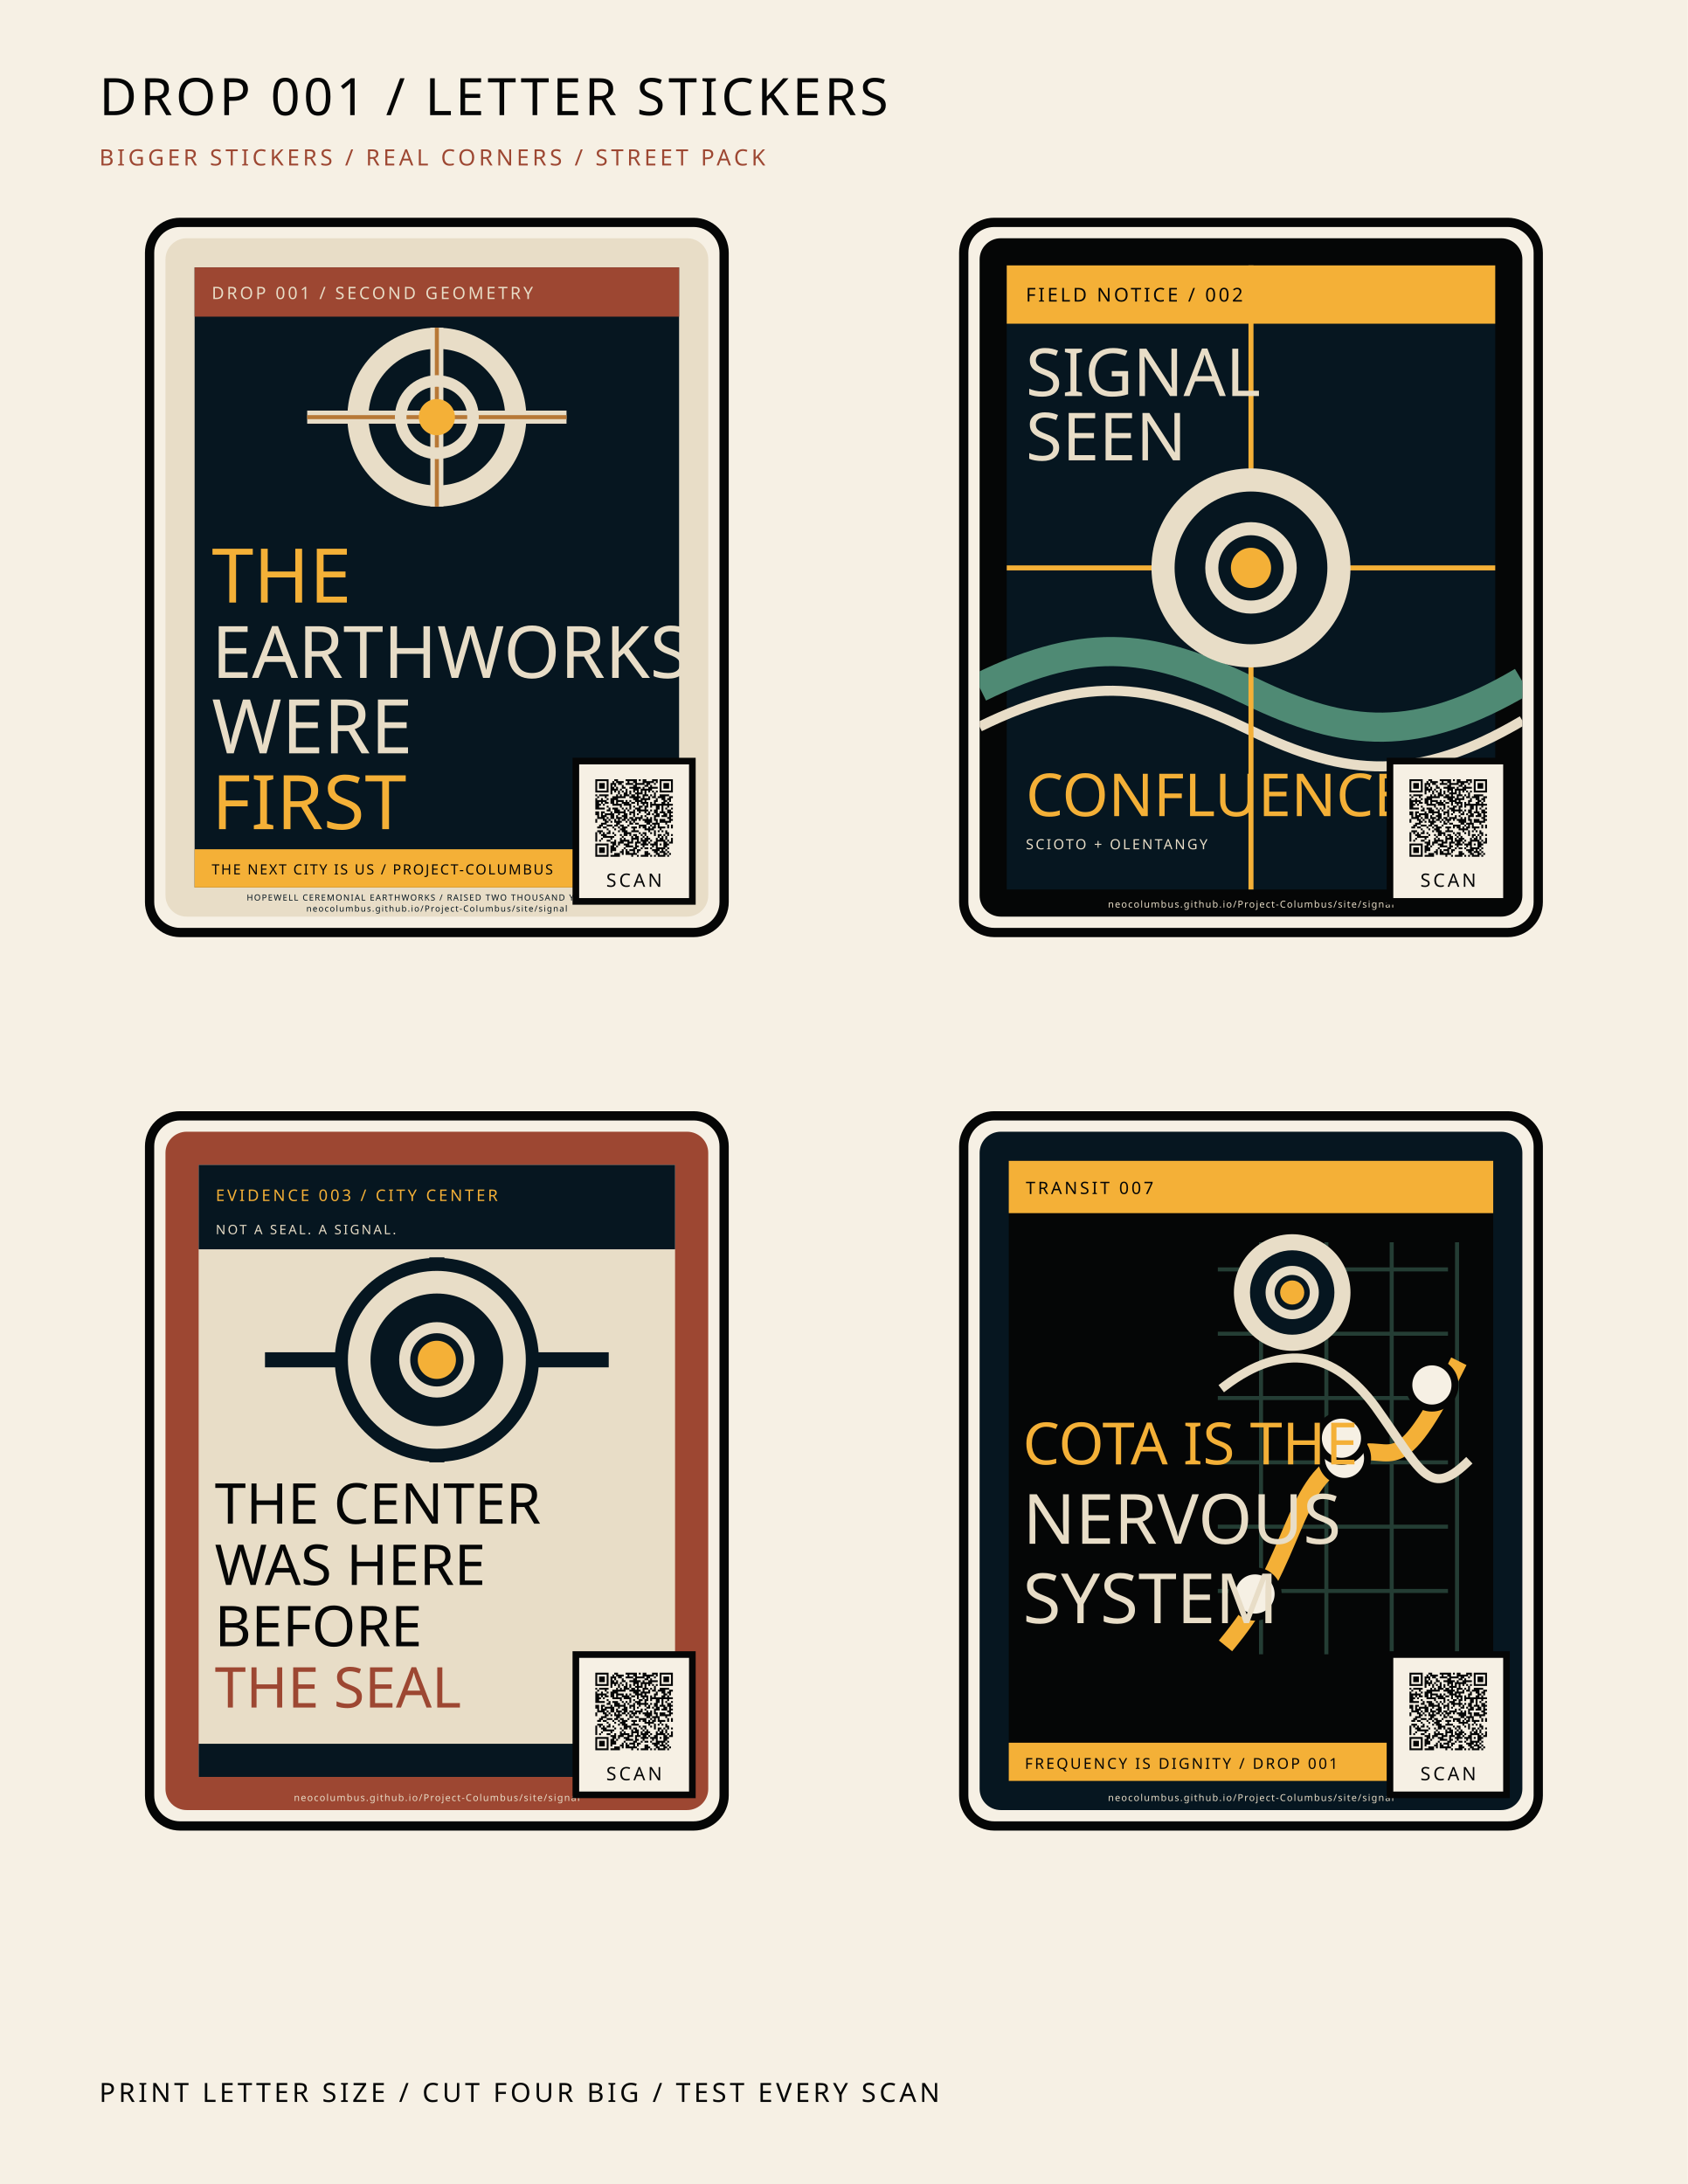
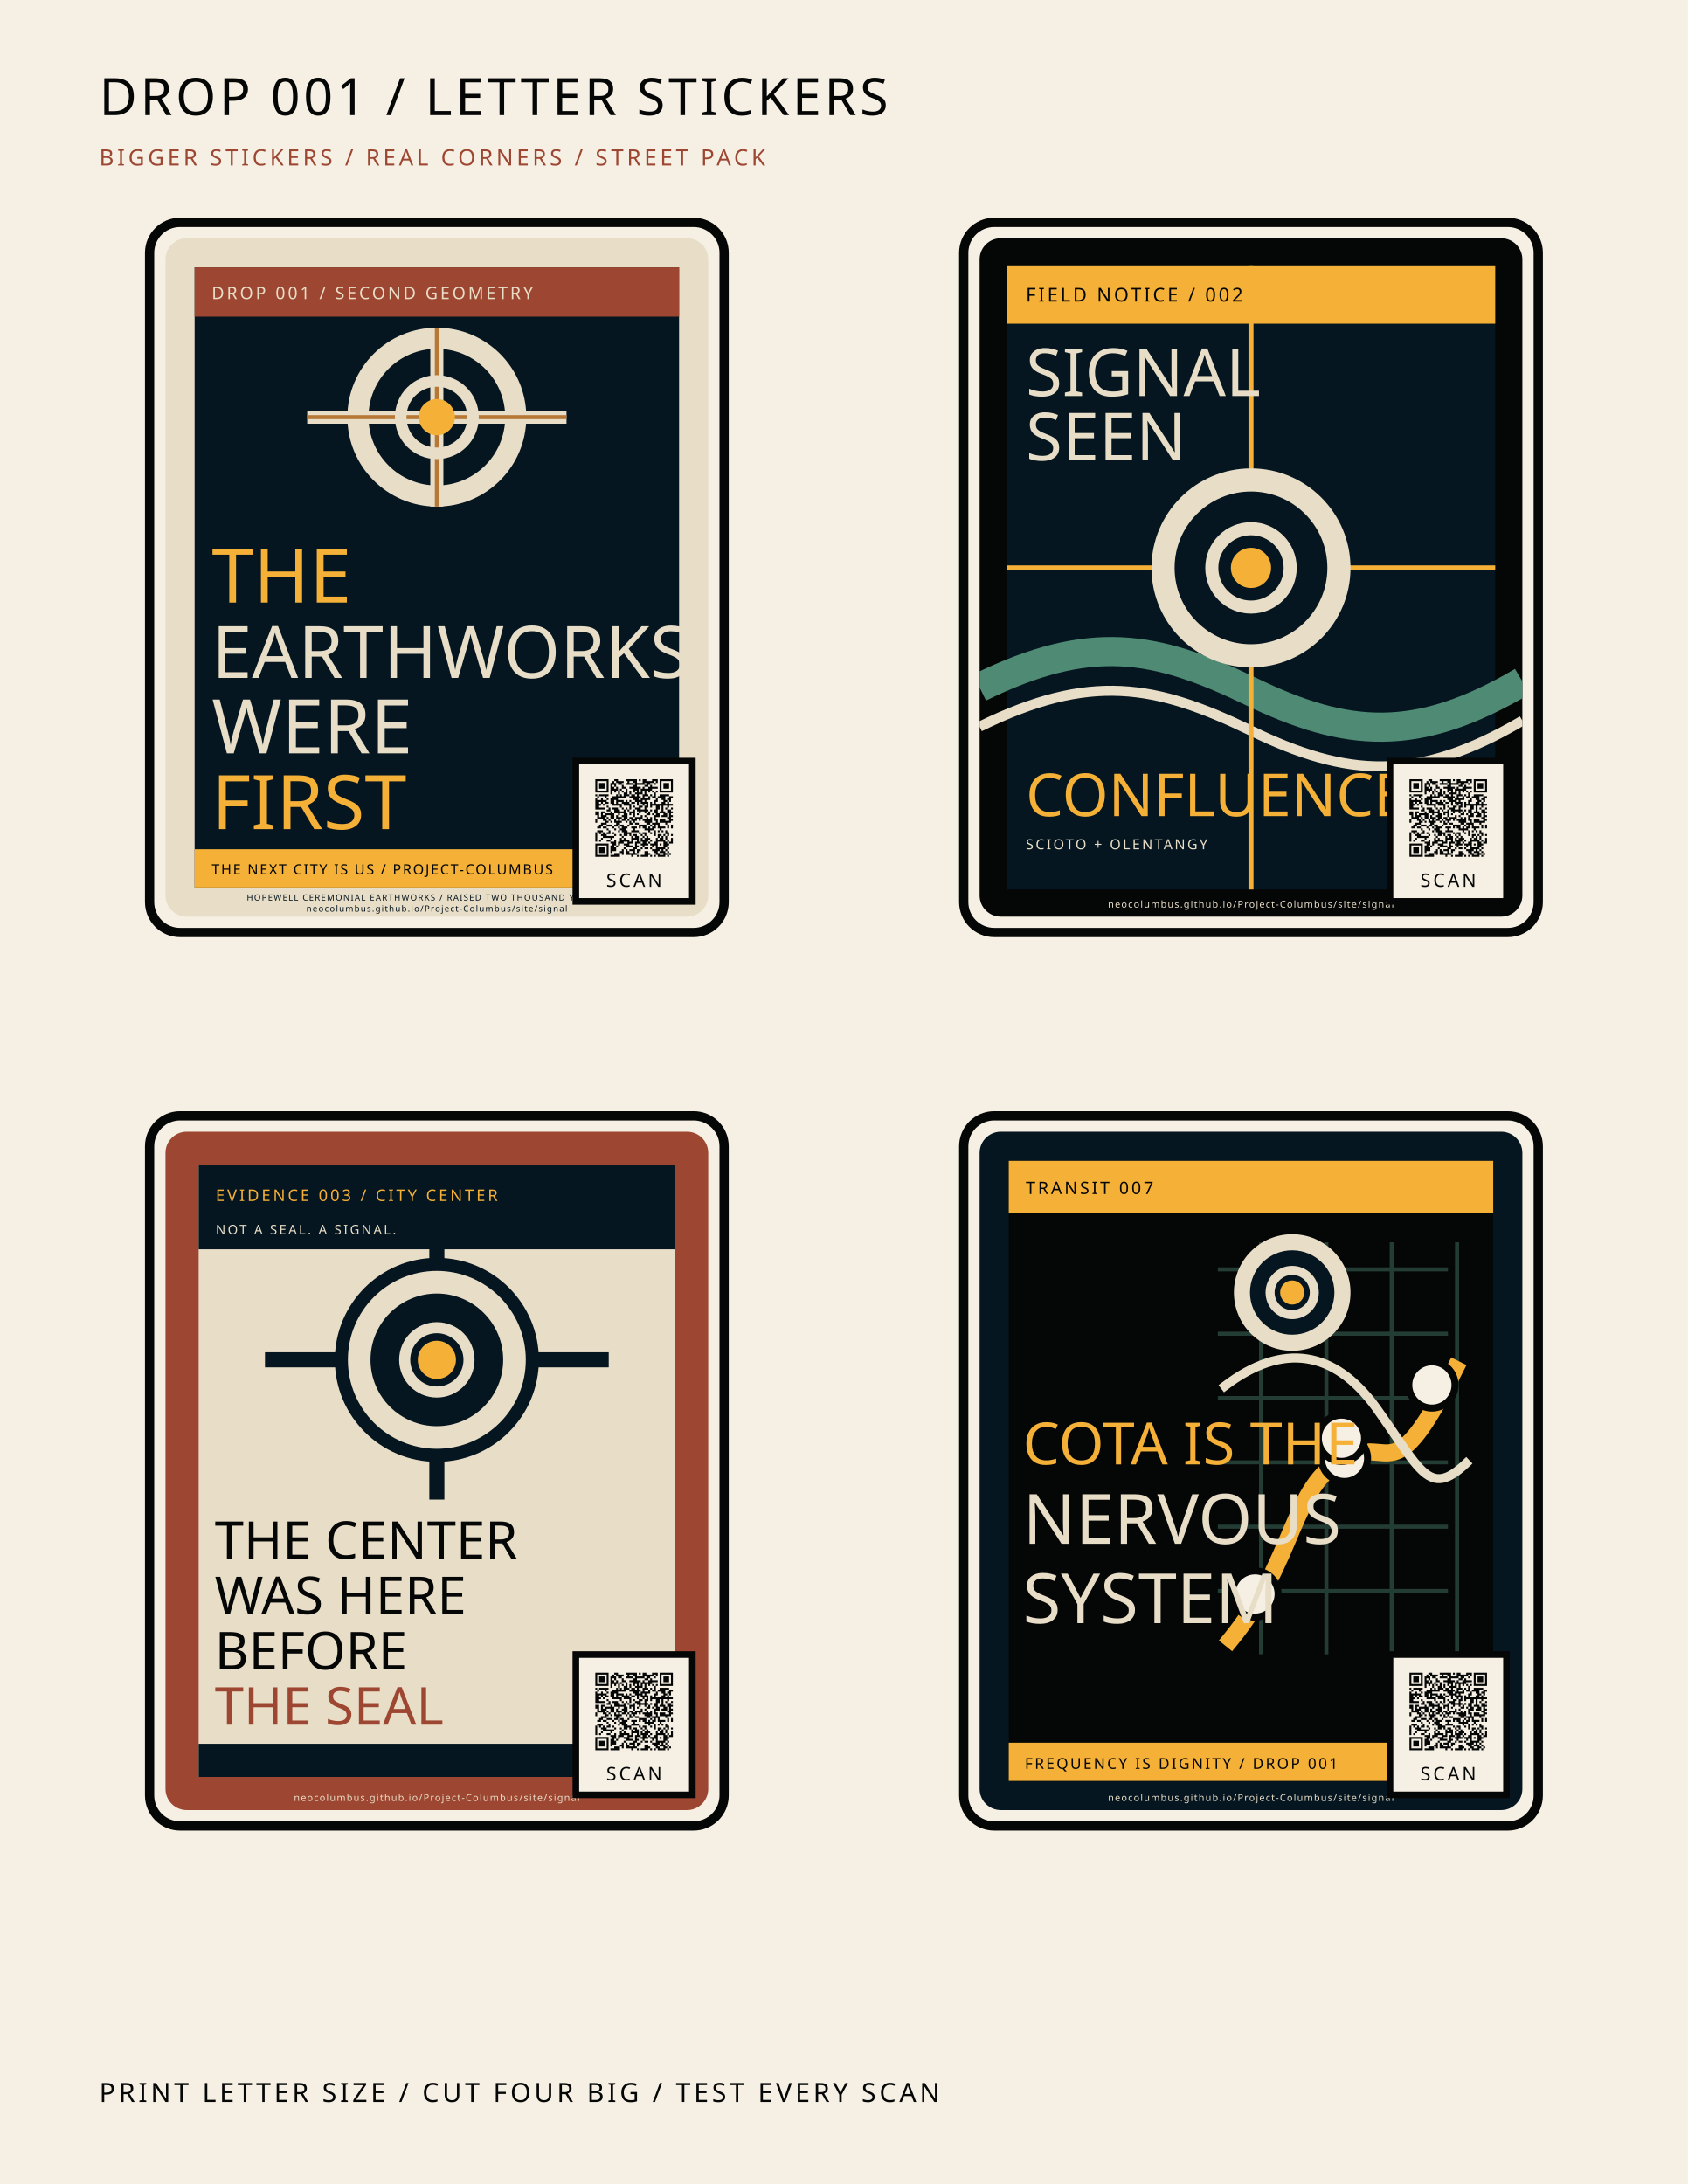
<svg xmlns="http://www.w3.org/2000/svg" viewBox="0 0 2550 3300" role="img" aria-labelledby="title desc">
  <defs>
    <symbol id="project-qr" viewBox="0 0 49 49">
      <rect width="49" height="49" fill="#F6F0E4" />
      <path stroke="#050606" d="M4 4.5h7m3 0h2m4 0h6m1 0h1m1 0h2m3 0h3m1 0h7M4 5.5h1m5 0h1m2 0h1m1 0h4m2 0h1m2 0h2m3 0h6m1 0h1m1 0h1m5 0h1M4 6.5h1m1 0h3m1 0h1m1 0h3m1 0h2m2 0h4m1 0h5m1 0h2m2 0h1m2 0h1m1 0h3m1 0h1M4 7.5h1m1 0h3m1 0h1m1 0h1m1 0h1m3 0h1m5 0h2m4 0h2m1 0h1m4 0h1m1 0h3m1 0h1M4 8.5h1m1 0h3m1 0h1m1 0h2m1 0h1m2 0h2m2 0h6m1 0h1m2 0h5m1 0h1m1 0h3m1 0h1M4 9.5h1m5 0h1m1 0h4m1 0h1m2 0h1m3 0h3m1 0h6m4 0h1m5 0h1M4 10.5h7m1 0h1m1 0h1m1 0h1m1 0h1m1 0h1m1 0h1m1 0h1m1 0h1m1 0h1m1 0h1m1 0h1m1 0h1m1 0h1m1 0h7M12 11.5h1m3 0h1m2 0h2m1 0h1m2 0h4m1 0h1m4 0h1M4 12.5h1m1 0h5m4 0h1m1 0h1m1 0h3m1 0h2m1 0h1m2 0h3m1 0h1m1 0h1m2 0h5M5 13.5h1m3 0h1m3 0h7m2 0h6m1 0h1m2 0h1m1 0h2m1 0h4m2 0h2M4 14.5h1m2 0h1m2 0h1m1 0h4m8 0h3m1 0h5m3 0h1m2 0h2m1 0h2M4 15.5h6m2 0h2m1 0h4m1 0h1m1 0h1m2 0h4m1 0h1m4 0h2m3 0h2m1 0h1M4 16.5h2m1 0h1m1 0h2m1 0h2m1 0h1m2 0h4m1 0h2m1 0h1m1 0h4m1 0h1m1 0h1m3 0h2m1 0h1M4 17.5h3m1 0h1m4 0h5m1 0h4m3 0h1m2 0h1m1 0h1m1 0h12M4 18.5h2m4 0h1m6 0h1m4 0h1m1 0h1m2 0h2m1 0h2m1 0h1m2 0h2m1 0h1m2 0h1M4 19.5h5m2 0h1m1 0h3m2 0h1m1 0h1m1 0h1m2 0h3m2 0h1m5 0h2m1 0h1m1 0h1m2 0h1M10 20.5h2m2 0h3m2 0h1m1 0h1m2 0h1m1 0h6m1 0h1m1 0h2m2 0h1m2 0h2M4 21.5h2m1 0h2m3 0h1m1 0h6m2 0h3m2 0h1m2 0h1m1 0h1m2 0h2m1 0h3m1 0h3M4 22.5h2m1 0h1m1 0h5m2 0h1m2 0h2m1 0h1m1 0h1m1 0h1m4 0h2m1 0h1m1 0h2m2 0h2m1 0h1M5 23.5h1m1 0h3m2 0h2m1 0h1m2 0h3m3 0h1m3 0h1m1 0h1m4 0h3m1 0h3m1 0h2M5 24.5h4m1 0h1m1 0h2m1 0h3m1 0h2m1 0h2m1 0h4m2 0h1m1 0h1m1 0h1m6 0h2M4 25.5h1m3 0h2m1 0h1m2 0h1m1 0h1m1 0h2m1 0h1m1 0h3m1 0h1m1 0h5m1 0h2m1 0h3m2 0h2M4 26.5h1m4 0h2m1 0h1m1 0h4m2 0h1m1 0h1m1 0h1m5 0h4m2 0h1m1 0h6M7 27.5h3m5 0h2m5 0h2m1 0h2m4 0h2m1 0h4m3 0h1M6 28.5h2m2 0h3m1 0h2m1 0h2m2 0h1m5 0h4m2 0h1m1 0h1m1 0h1m4 0h1m1 0h1M5 29.5h2m1 0h2m3 0h1m2 0h1m1 0h3m2 0h3m1 0h1m1 0h2m1 0h1m1 0h2m1 0h4m1 0h1m1 0h1M10 30.5h1m3 0h1m2 0h3m4 0h1m5 0h5m3 0h1M5 31.5h3m3 0h1m4 0h1m1 0h3m2 0h4m5 0h1m2 0h1m1 0h1m1 0h1m1 0h1M4 32.5h1m1 0h1m1 0h1m1 0h2m1 0h1m5 0h4m4 0h1m1 0h2m2 0h1m1 0h1m5 0h2M4 33.5h1m2 0h3m4 0h1m2 0h1m1 0h2m1 0h1m1 0h2m2 0h1m1 0h1m4 0h1m1 0h2m1 0h1m1 0h1m1 0h1M4 34.5h1m3 0h6m4 0h1m4 0h1m1 0h2m2 0h1m1 0h1m5 0h1m1 0h1m1 0h1M4 35.5h1m2 0h1m4 0h1m4 0h1m1 0h1m3 0h4m1 0h1m1 0h3m3 0h1m1 0h2m1 0h1m2 0h1M4 36.5h1m1 0h1m3 0h2m2 0h1m2 0h5m1 0h1m2 0h1m1 0h4m1 0h1m2 0h5m1 0h1m1 0h1M12 37.5h3m1 0h3m2 0h3m1 0h3m1 0h2m1 0h1m2 0h2m3 0h2m1 0h2M4 38.5h7m2 0h2m1 0h1m2 0h3m3 0h1m2 0h4m1 0h4m1 0h1m1 0h3M4 39.5h1m5 0h1m1 0h2m1 0h1m4 0h4m1 0h2m2 0h1m4 0h1m1 0h1m3 0h2M4 40.5h1m1 0h3m1 0h1m1 0h3m4 0h1m4 0h2m2 0h1m1 0h2m1 0h1m2 0h5m1 0h1M4 41.5h1m1 0h3m1 0h1m1 0h3m3 0h1m1 0h1m1 0h3m1 0h2m6 0h4m1 0h1m1 0h1M4 42.5h1m1 0h3m1 0h1m1 0h1m4 0h2m1 0h2m2 0h1m1 0h1m3 0h2m3 0h2m1 0h3m1 0h1M4 43.5h1m5 0h1m3 0h3m1 0h1m1 0h6m4 0h3m3 0h2m2 0h2m1 0h1M4 44.5h7m1 0h5m6 0h1m2 0h1m1 0h4m1 0h1m1 0h1m1 0h4m1 0h1" />
    </symbol>
    <clipPath id="letter-poster">
      <rect width="820" height="1025" rx="32" />
    </clipPath>
    <g id="letter-frame">
      <rect x="-24" y="-24" width="868" height="1073" rx="46" fill="#F6F0E4" />
      <rect x="-24" y="-24" width="868" height="1073" rx="46" fill="none" stroke="#050606" stroke-width="14" />
    </g>
    <g id="letter-qr">
      <rect width="176" height="212" fill="#F6F0E4" stroke="#050606" stroke-width="10" />
      <use href="#project-qr" x="18" y="16" width="140" height="140" />
      <text x="88" y="190" text-anchor="middle" fill="#050606" font-family="Arial Black, Impact, sans-serif" font-size="28" letter-spacing="4">SCAN</text>
    </g>
  </defs>
  <rect width="2550" height="3300" fill="#F6F0E4" />
  <text x="150" y="174" fill="#050606" font-family="Arial Black, Impact, sans-serif" font-size="78" letter-spacing="5">DROP 001 / LETTER STICKERS</text>
  <text x="150" y="250" fill="#9D4732" font-family="Arial Black, Impact, sans-serif" font-size="34" letter-spacing="5">BIGGER STICKERS / REAL CORNERS / STREET PACK</text>
  <g transform="translate(250 360)">
    <use href="#letter-frame" />
    <g clip-path="url(#letter-poster)">
      <g transform="matrix(0.759259 0 0 0.759259 0 0)">
        <rect width="1080" height="1350" fill="#E8DDC7" />
        <rect x="58" y="58" width="964" height="1234" fill="#061620" />
        <rect x="58" y="58" width="964" height="98" fill="#9D4732" />
        <text x="92" y="121" fill="#E8DDC7" font-family="Arial Black, Impact, sans-serif" font-size="34" letter-spacing="5">DROP 001 / SECOND GEOMETRY</text>
        <g transform="translate(540 356)">
          <circle r="178" fill="#E8DDC7" />
          <circle r="136" fill="#061620" />
          <rect x="-258" y="-13" width="516" height="26" fill="#E8DDC7" />
          <rect x="-13" y="-178" width="26" height="356" fill="#E8DDC7" />
          <rect x="-258" y="-4" width="516" height="8" fill="#B77836" />
          <rect x="-4" y="-178" width="8" height="356" fill="#B77836" />
          <circle r="72" fill="none" stroke="#E8DDC7" stroke-width="23" />
          <circle r="36" fill="#F4B037" />
        </g>
        <text x="92" y="725" fill="#F4B037" font-family="Impact, Arial Black, sans-serif" font-size="150">THE</text>
        <text x="92" y="875" fill="#E8DDC7" font-family="Impact, Arial Black, sans-serif" font-size="144">EARTHWORKS</text>
        <text x="92" y="1025" fill="#E8DDC7" font-family="Impact, Arial Black, sans-serif" font-size="150">WERE</text>
        <text x="92" y="1176" fill="#F4B037" font-family="Impact, Arial Black, sans-serif" font-size="150">FIRST</text>
        <rect x="58" y="1216" width="964" height="76" fill="#F4B037" />
        <text x="92" y="1266" fill="#050606" font-family="Arial Black, Impact, sans-serif" font-size="28" letter-spacing="3">THE NEXT CITY IS US / PROJECT-COLUMBUS</text>
        <text x="540" y="1318" text-anchor="middle" fill="#061620" font-family="Arial Black, Impact, sans-serif" font-size="17" letter-spacing="2">HOPEWELL CEREMONIAL EARTHWORKS / RAISED TWO THOUSAND YEARS BACK</text>
        <text x="540" y="1340" text-anchor="middle" fill="#061620" font-family="Arial Black, Impact, sans-serif" font-size="17" letter-spacing="2">neocolumbus.github.io/Project-Columbus/site/signal</text>
      </g>
    </g>
    <use href="#letter-qr" transform="translate(620 790)" />
  </g>
  <g transform="translate(1480 360)">
    <use href="#letter-frame" />
    <g clip-path="url(#letter-poster)">
      <g transform="matrix(0.759259 0 0 0.759259 0 0)">
        <rect width="1080" height="1350" fill="#050606" />
        <rect x="54" y="54" width="972" height="1242" fill="#061620" />
        <path d="M0 894 C220 786 350 810 540 902 S870 1006 1080 882" fill="none" stroke="#4F8A74" stroke-width="58" />
        <path d="M0 972 C220 864 350 888 540 980 S870 1084 1080 960" fill="none" stroke="#E8DDC7" stroke-width="20" />
        <path d="M540 54 V1296" stroke="#F4B037" stroke-width="10" />
        <path d="M54 656 H1026" stroke="#F4B037" stroke-width="10" />
        <g transform="translate(540 656)">
          <circle r="198" fill="#E8DDC7" />
          <circle r="152" fill="#061620" />
          <circle r="78" fill="none" stroke="#E8DDC7" stroke-width="26" />
          <circle r="40" fill="#F4B037" />
        </g>
        <rect x="54" y="54" width="972" height="116" fill="#F4B037" />
        <text x="92" y="126" fill="#050606" font-family="Arial Black, Impact, sans-serif" font-size="38" letter-spacing="5">FIELD NOTICE / 002</text>
        <text x="92" y="314" fill="#E8DDC7" font-family="Impact, Arial Black, sans-serif" font-size="132">SIGNAL</text>
        <text x="92" y="442" fill="#E8DDC7" font-family="Impact, Arial Black, sans-serif" font-size="132">SEEN</text>
        <text x="92" y="1150" fill="#F4B037" font-family="Impact, Arial Black, sans-serif" font-size="118">CONFLUENCE</text>
        <text x="92" y="1216" fill="#E8DDC7" font-family="Arial Black, Impact, sans-serif" font-size="28" letter-spacing="4">SCIOTO + OLENTANGY</text>
        <text x="540" y="1332" text-anchor="middle" fill="#E8DDC7" font-family="Arial Black, Impact, sans-serif" font-size="19" letter-spacing="2">neocolumbus.github.io/Project-Columbus/site/signal</text>
      </g>
    </g>
    <use href="#letter-qr" transform="translate(620 790)" />
  </g>
  <g transform="translate(250 1710)">
    <use href="#letter-frame" />
    <g clip-path="url(#letter-poster)">
      <g transform="matrix(0.759259 0 0 0.759259 0 0)">
        <rect width="1080" height="1350" fill="#9D4732" />
        <rect x="66" y="66" width="948" height="1218" fill="#E8DDC7" />
        <rect x="66" y="66" width="948" height="168" fill="#061620" />
        <text x="100" y="138" fill="#F4B037" font-family="Arial Black, Impact, sans-serif" font-size="32" letter-spacing="5">EVIDENCE 003 / CITY CENTER</text>
        <text x="100" y="204" fill="#E8DDC7" font-family="Arial Black, Impact, sans-serif" font-size="26" letter-spacing="4">NOT A SEAL. A SIGNAL.</text>
        <g transform="translate(540 454)">
          <rect x="-342" y="-15" width="684" height="30" fill="#061620" />
-           <rect x="-15" y="-204" width="30" height="408" fill="#061620" />
+           <rect x="-15" y="-282" width="30" height="560" fill="#061620" />
          <circle r="190" fill="#E8DDC7" stroke="#061620" stroke-width="26" />
          <circle r="132" fill="#061620" />
          <circle r="64" fill="none" stroke="#E8DDC7" stroke-width="22" />
          <circle r="38" fill="#F4B037" />
        </g>
-         <text x="98" y="780" fill="#050606" font-family="Impact, Arial Black, sans-serif" font-size="112">THE CENTER</text>
-         <text x="98" y="902" fill="#050606" font-family="Impact, Arial Black, sans-serif" font-size="112">WAS HERE</text>
-         <text x="98" y="1024" fill="#050606" font-family="Impact, Arial Black, sans-serif" font-size="112">BEFORE</text>
-         <text x="98" y="1146" fill="#9D4732" font-family="Impact, Arial Black, sans-serif" font-size="112">THE SEAL</text>
+         <text x="98" y="850" fill="#050606" font-family="Impact, Arial Black, sans-serif" font-size="104">THE CENTER</text>
+         <text x="98" y="960" fill="#050606" font-family="Impact, Arial Black, sans-serif" font-size="104">WAS HERE</text>
+         <text x="98" y="1070" fill="#050606" font-family="Impact, Arial Black, sans-serif" font-size="104">BEFORE</text>
+         <text x="98" y="1180" fill="#9D4732" font-family="Impact, Arial Black, sans-serif" font-size="104">THE SEAL</text>
        <rect x="66" y="1218" width="948" height="66" fill="#061620" />
        <text x="540" y="1332" text-anchor="middle" fill="#E8DDC7" font-family="Arial Black, Impact, sans-serif" font-size="19" letter-spacing="2">neocolumbus.github.io/Project-Columbus/site/signal</text>
      </g>
    </g>
    <use href="#letter-qr" transform="translate(620 790)" />
  </g>
  <g transform="translate(1480 1710)">
    <use href="#letter-frame" />
    <g clip-path="url(#letter-poster)">
      <g transform="matrix(0.759259 0 0 0.759259 0 0)">
        <rect width="1080" height="1350" fill="#061620" />
        <rect x="58" y="58" width="964" height="1234" fill="#050606" />
        <rect x="58" y="58" width="964" height="104" fill="#F4B037" />
        <text x="92" y="124" fill="#050606" font-family="Arial Black, Impact, sans-serif" font-size="34" letter-spacing="5">TRANSIT 007</text>
        <g opacity="0.42">
          <path d="M474 274 H932 M474 402 H932 M474 530 H932 M474 658 H932 M474 786 H932 M474 914 H932" stroke="#4F8A74" stroke-width="8" />
          <path d="M560 220 V1040 M690 220 V1040 M820 220 V1040 M950 220 V1040" stroke="#4F8A74" stroke-width="8" />
        </g>
        <path d="M500 1010 C630 850 620 704 726 650 C820 602 820 724 946 472" fill="none" stroke="#F4B037" stroke-width="34" stroke-linecap="square" />
        <path d="M488 506 C604 418 706 436 788 548 C878 674 894 730 968 660" fill="none" stroke="#E8DDC7" stroke-width="18" stroke-linecap="square" />
        <g fill="#F6F0E4" stroke="#050606" stroke-width="14">
          <circle cx="548" cy="920" r="46" />
          <circle cx="726" cy="650" r="46" />
          <circle cx="720" cy="610" r="46" />
          <circle cx="900" cy="504" r="46" />
        </g>
        <g transform="translate(622 320)">
          <circle r="116" fill="#E8DDC7" />
          <circle r="84" fill="#061620" />
          <circle r="44" fill="none" stroke="#E8DDC7" stroke-width="18" />
          <circle r="24" fill="#F4B037" />
        </g>
        <text x="86" y="662" fill="#F4B037" font-family="Impact, Arial Black, sans-serif" font-size="116">COTA IS THE</text>
        <text x="86" y="820" fill="#E8DDC7" font-family="Impact, Arial Black, sans-serif" font-size="138">NERVOUS</text>
        <text x="86" y="978" fill="#E8DDC7" font-family="Impact, Arial Black, sans-serif" font-size="138">SYSTEM</text>
        <rect x="58" y="1216" width="964" height="76" fill="#F4B037" />
        <text x="90" y="1268" fill="#050606" font-family="Arial Black, Impact, sans-serif" font-size="30" letter-spacing="4">FREQUENCY IS DIGNITY / DROP 001</text>
        <text x="540" y="1332" text-anchor="middle" fill="#E8DDC7" font-family="Arial Black, Impact, sans-serif" font-size="19" letter-spacing="2">neocolumbus.github.io/Project-Columbus/site/signal</text>
      </g>
    </g>
    <use href="#letter-qr" transform="translate(620 790)" />
  </g>
  <text x="150" y="3176" fill="#050606" font-family="Arial Black, Impact, sans-serif" font-size="40" letter-spacing="5">PRINT LETTER SIZE / CUT FOUR BIG / TEST EVERY SCAN</text>
</svg>
